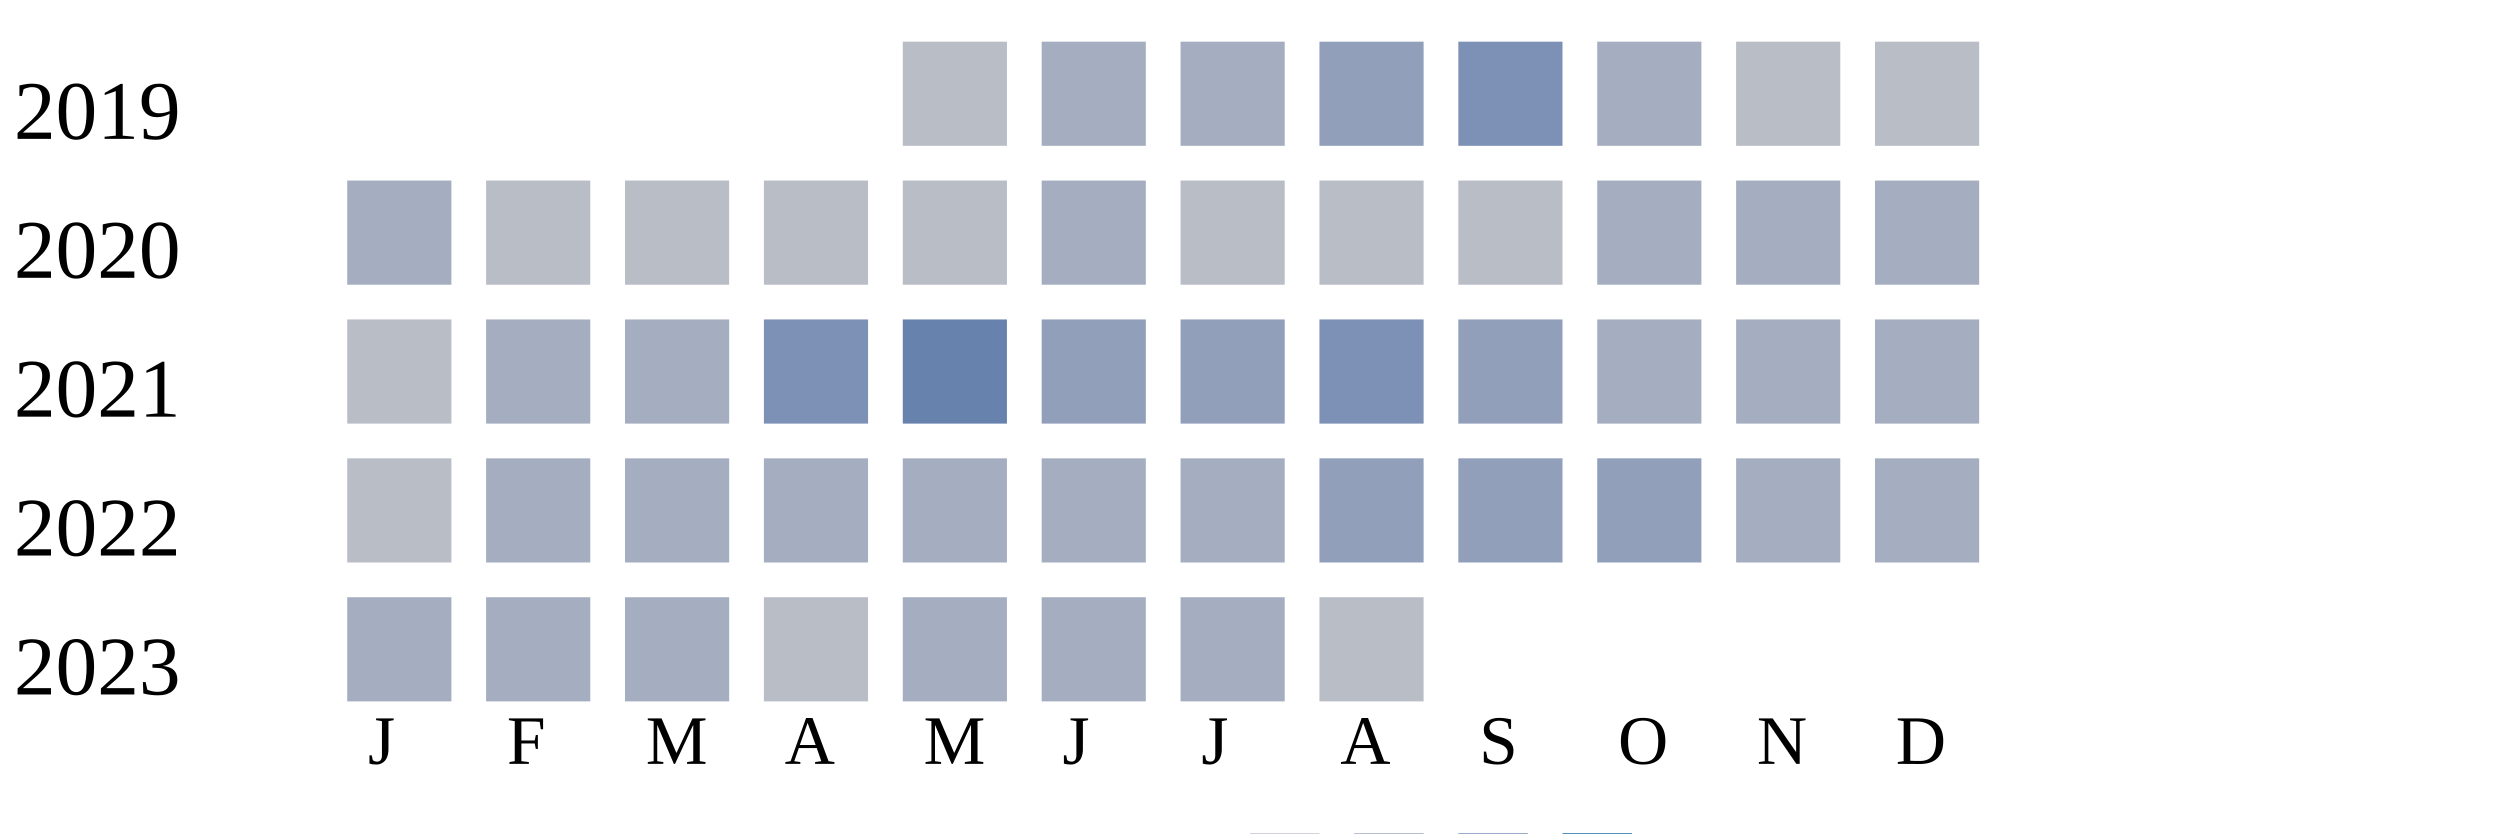
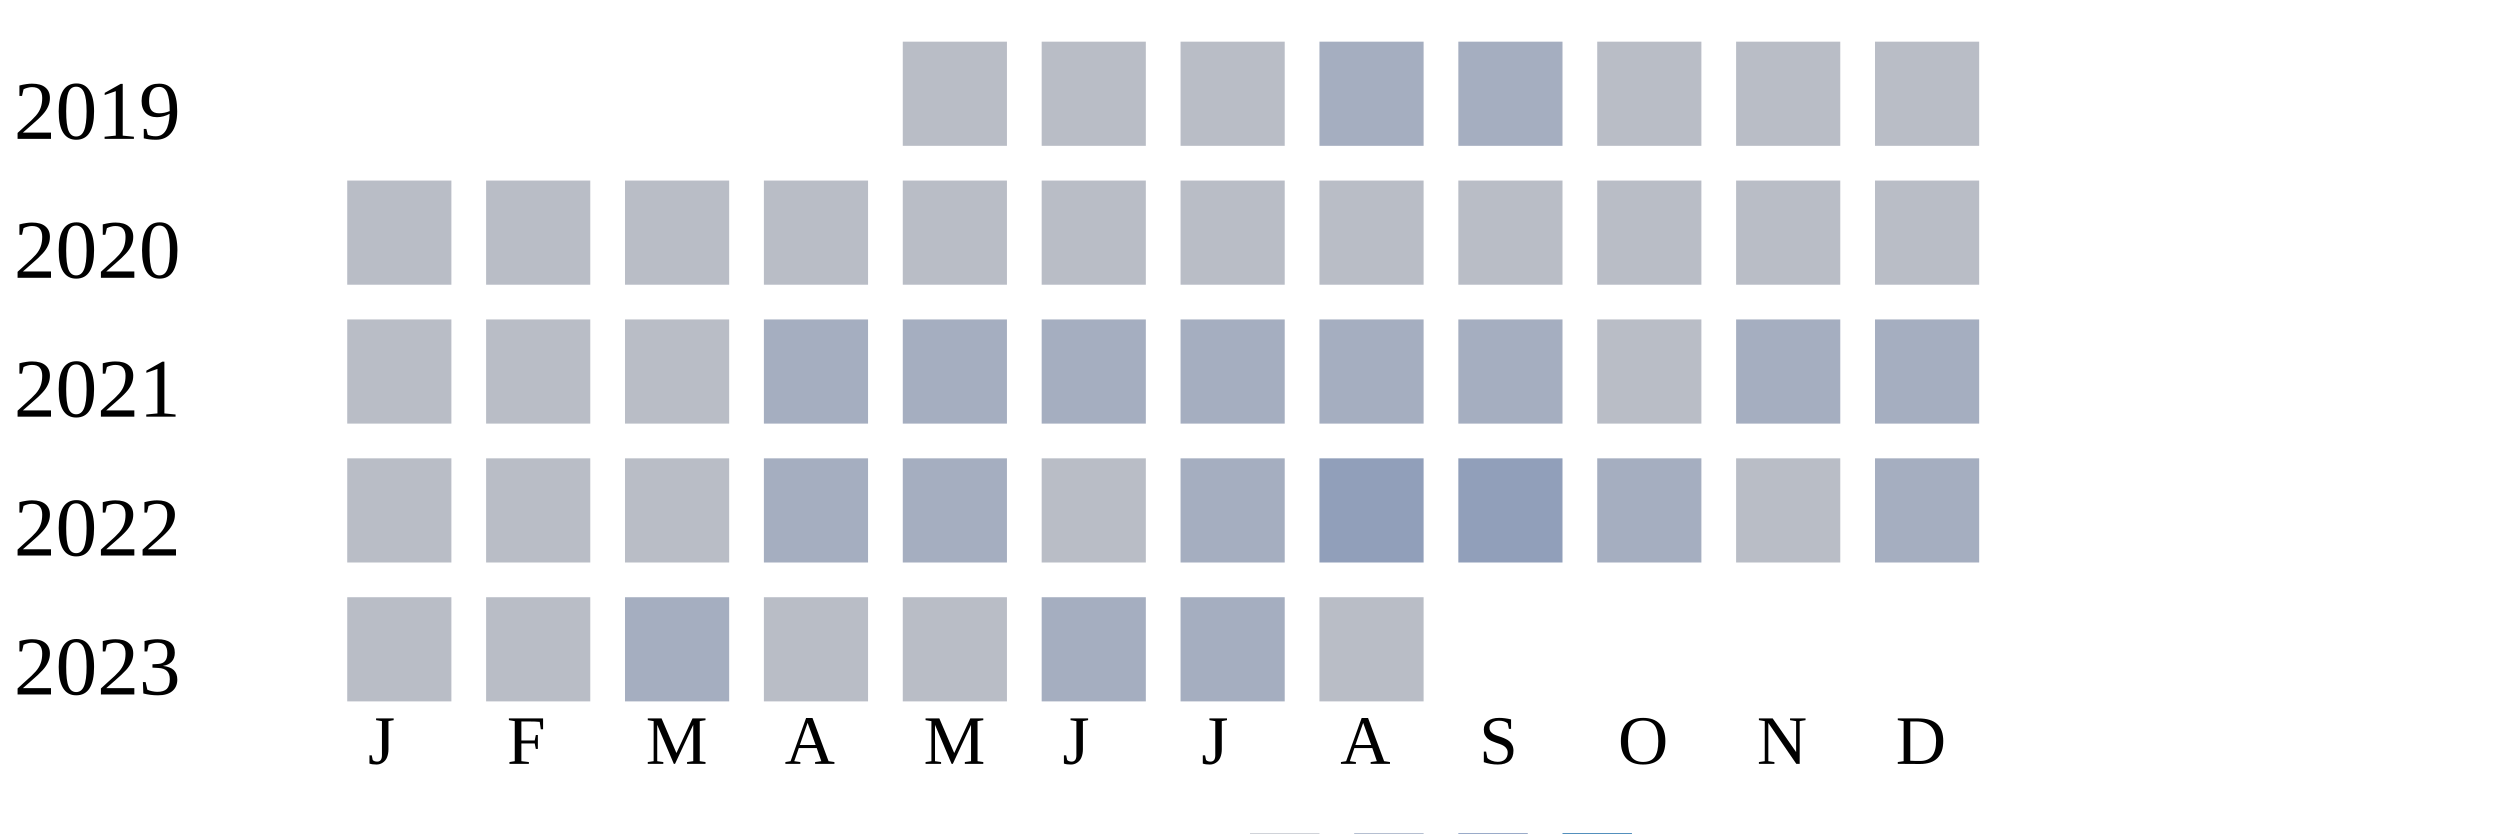
<svg xmlns="http://www.w3.org/2000/svg" width="360" height="120">
  <g transform="translate(0 0)">
    <text x="2" y="20">2019</text>
    <rect x="130" y="6" width="15" height="15" fill="#b9bdc6" />
-     <rect x="150" y="6" width="15" height="15" fill="#a5aec0" />
-     <rect x="170" y="6" width="15" height="15" fill="#a5aec0" />
-     <rect x="190" y="6" width="15" height="15" fill="#919fba" />
-     <rect x="210" y="6" width="15" height="15" fill="#7d90b5" />
-     <rect x="230" y="6" width="15" height="15" fill="#a5aec0" />
+     <rect x="150" y="6" width="15" height="15" fill="#b9bdc6" />
+     <rect x="170" y="6" width="15" height="15" fill="#b9bdc6" />
+     <rect x="190" y="6" width="15" height="15" fill="#a5aec0" />
+     <rect x="210" y="6" width="15" height="15" fill="#a5aec0" />
+     <rect x="230" y="6" width="15" height="15" fill="#b9bdc6" />
    <rect x="250" y="6" width="15" height="15" fill="#b9bdc6" />
    <rect x="270" y="6" width="15" height="15" fill="#b9bdc6" />
  </g>
  <g transform="translate(0 20)">
    <text x="2" y="20">2020</text>
-     <rect x="50" y="6" width="15" height="15" fill="#a5aec0" />
+     <rect x="50" y="6" width="15" height="15" fill="#b9bdc6" />
    <rect x="70" y="6" width="15" height="15" fill="#b9bdc6" />
    <rect x="90" y="6" width="15" height="15" fill="#b9bdc6" />
    <rect x="110" y="6" width="15" height="15" fill="#b9bdc6" />
    <rect x="130" y="6" width="15" height="15" fill="#b9bdc6" />
-     <rect x="150" y="6" width="15" height="15" fill="#a5aec0" />
+     <rect x="150" y="6" width="15" height="15" fill="#b9bdc6" />
    <rect x="170" y="6" width="15" height="15" fill="#b9bdc6" />
    <rect x="190" y="6" width="15" height="15" fill="#b9bdc6" />
    <rect x="210" y="6" width="15" height="15" fill="#b9bdc6" />
-     <rect x="230" y="6" width="15" height="15" fill="#a5aec0" />
-     <rect x="250" y="6" width="15" height="15" fill="#a5aec0" />
-     <rect x="270" y="6" width="15" height="15" fill="#a5aec0" />
+     <rect x="230" y="6" width="15" height="15" fill="#b9bdc6" />
+     <rect x="250" y="6" width="15" height="15" fill="#b9bdc6" />
+     <rect x="270" y="6" width="15" height="15" fill="#b9bdc6" />
  </g>
  <g transform="translate(0 40)">
    <text x="2" y="20">2021</text>
    <rect x="50" y="6" width="15" height="15" fill="#b9bdc6" />
-     <rect x="70" y="6" width="15" height="15" fill="#a5aec0" />
-     <rect x="90" y="6" width="15" height="15" fill="#a5aec0" />
-     <rect x="110" y="6" width="15" height="15" fill="#7d90b5" />
-     <rect x="130" y="6" width="15" height="15" fill="#6882ae" />
-     <rect x="150" y="6" width="15" height="15" fill="#919fba" />
-     <rect x="170" y="6" width="15" height="15" fill="#919fba" />
-     <rect x="190" y="6" width="15" height="15" fill="#7d90b5" />
-     <rect x="210" y="6" width="15" height="15" fill="#919fba" />
-     <rect x="230" y="6" width="15" height="15" fill="#a5aec0" />
+     <rect x="70" y="6" width="15" height="15" fill="#b9bdc6" />
+     <rect x="90" y="6" width="15" height="15" fill="#b9bdc6" />
+     <rect x="110" y="6" width="15" height="15" fill="#a5aec0" />
+     <rect x="130" y="6" width="15" height="15" fill="#a5aec0" />
+     <rect x="150" y="6" width="15" height="15" fill="#a5aec0" />
+     <rect x="170" y="6" width="15" height="15" fill="#a5aec0" />
+     <rect x="190" y="6" width="15" height="15" fill="#a5aec0" />
+     <rect x="210" y="6" width="15" height="15" fill="#a5aec0" />
+     <rect x="230" y="6" width="15" height="15" fill="#b9bdc6" />
    <rect x="250" y="6" width="15" height="15" fill="#a5aec0" />
    <rect x="270" y="6" width="15" height="15" fill="#a5aec0" />
  </g>
  <g transform="translate(0 60)">
    <text x="2" y="20">2022</text>
    <rect x="50" y="6" width="15" height="15" fill="#b9bdc6" />
-     <rect x="70" y="6" width="15" height="15" fill="#a5aec0" />
-     <rect x="90" y="6" width="15" height="15" fill="#a5aec0" />
+     <rect x="70" y="6" width="15" height="15" fill="#b9bdc6" />
+     <rect x="90" y="6" width="15" height="15" fill="#b9bdc6" />
    <rect x="110" y="6" width="15" height="15" fill="#a5aec0" />
    <rect x="130" y="6" width="15" height="15" fill="#a5aec0" />
-     <rect x="150" y="6" width="15" height="15" fill="#a5aec0" />
+     <rect x="150" y="6" width="15" height="15" fill="#b9bdc6" />
    <rect x="170" y="6" width="15" height="15" fill="#a5aec0" />
    <rect x="190" y="6" width="15" height="15" fill="#919fba" />
    <rect x="210" y="6" width="15" height="15" fill="#919fba" />
-     <rect x="230" y="6" width="15" height="15" fill="#919fba" />
-     <rect x="250" y="6" width="15" height="15" fill="#a5aec0" />
+     <rect x="230" y="6" width="15" height="15" fill="#a5aec0" />
+     <rect x="250" y="6" width="15" height="15" fill="#b9bdc6" />
    <rect x="270" y="6" width="15" height="15" fill="#a5aec0" />
  </g>
  <g transform="translate(0 80)">
    <text x="2" y="20">2023</text>
-     <rect x="50" y="6" width="15" height="15" fill="#a5aec0" />
-     <rect x="70" y="6" width="15" height="15" fill="#a5aec0" />
+     <rect x="50" y="6" width="15" height="15" fill="#b9bdc6" />
+     <rect x="70" y="6" width="15" height="15" fill="#b9bdc6" />
    <rect x="90" y="6" width="15" height="15" fill="#a5aec0" />
    <rect x="110" y="6" width="15" height="15" fill="#b9bdc6" />
-     <rect x="130" y="6" width="15" height="15" fill="#a5aec0" />
+     <rect x="130" y="6" width="15" height="15" fill="#b9bdc6" />
    <rect x="150" y="6" width="15" height="15" fill="#a5aec0" />
    <rect x="170" y="6" width="15" height="15" fill="#a5aec0" />
    <rect x="190" y="6" width="15" height="15" fill="#b9bdc6" />
  </g>
  <text style="font-size: 10px; text-align: center" x="53" y="110">J</text>
  <text style="font-size: 10px; text-align: center" x="73" y="110">F</text>
  <text style="font-size: 10px; text-align: center" x="93" y="110">M</text>
  <text style="font-size: 10px; text-align: center" x="113" y="110">A</text>
  <text style="font-size: 10px; text-align: center" x="133" y="110">M</text>
  <text style="font-size: 10px; text-align: center" x="153" y="110">J</text>
  <text style="font-size: 10px; text-align: center" x="173" y="110">J</text>
  <text style="font-size: 10px; text-align: center" x="193" y="110">A</text>
  <text style="font-size: 10px; text-align: center" x="213" y="110">S</text>
  <text style="font-size: 10px; text-align: center" x="233" y="110">O</text>
  <text style="font-size: 10px; text-align: center" x="253" y="110">N</text>
  <text style="font-size: 10px; text-align: center" x="273" y="110">D</text>
  <text style="font-size: 10px;" x="155" y="129">Less</text>
  <rect fill="#b9bdc6" width="10" height="10" x="180" y="120" />
  <rect fill="#919fba" width="10" height="10" x="195" y="120" />
  <rect fill="#6882ae" width="10" height="10" x="210" y="120" />
  <rect fill="#005a9c" width="10" height="10" x="225" y="120" />
  <text x="240" y="129" style="font-size: 10px;">More</text>
</svg>
